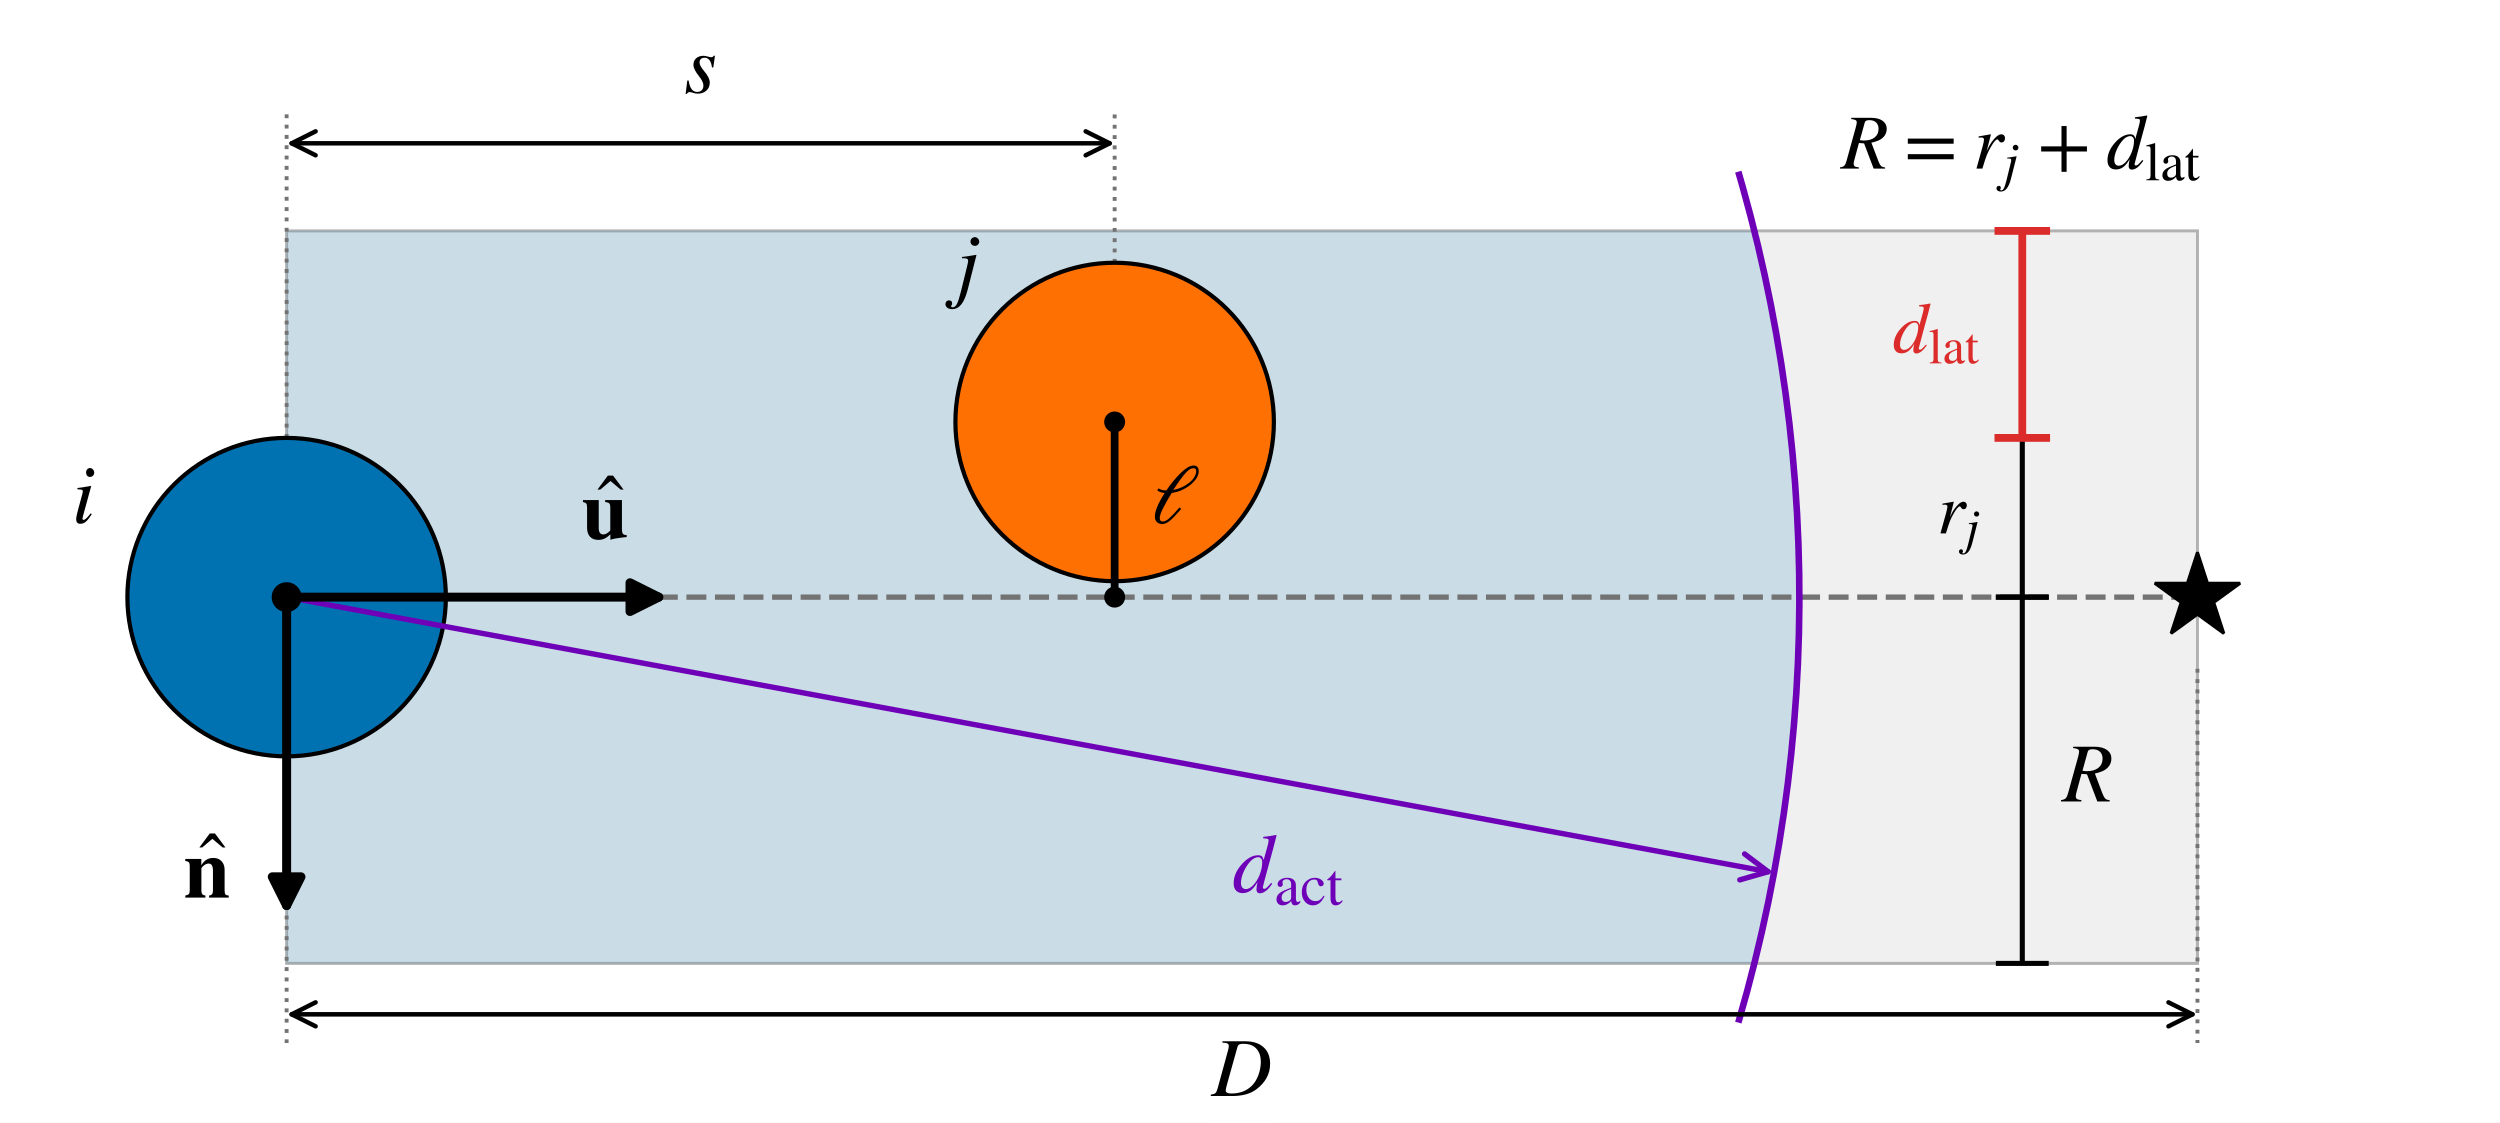
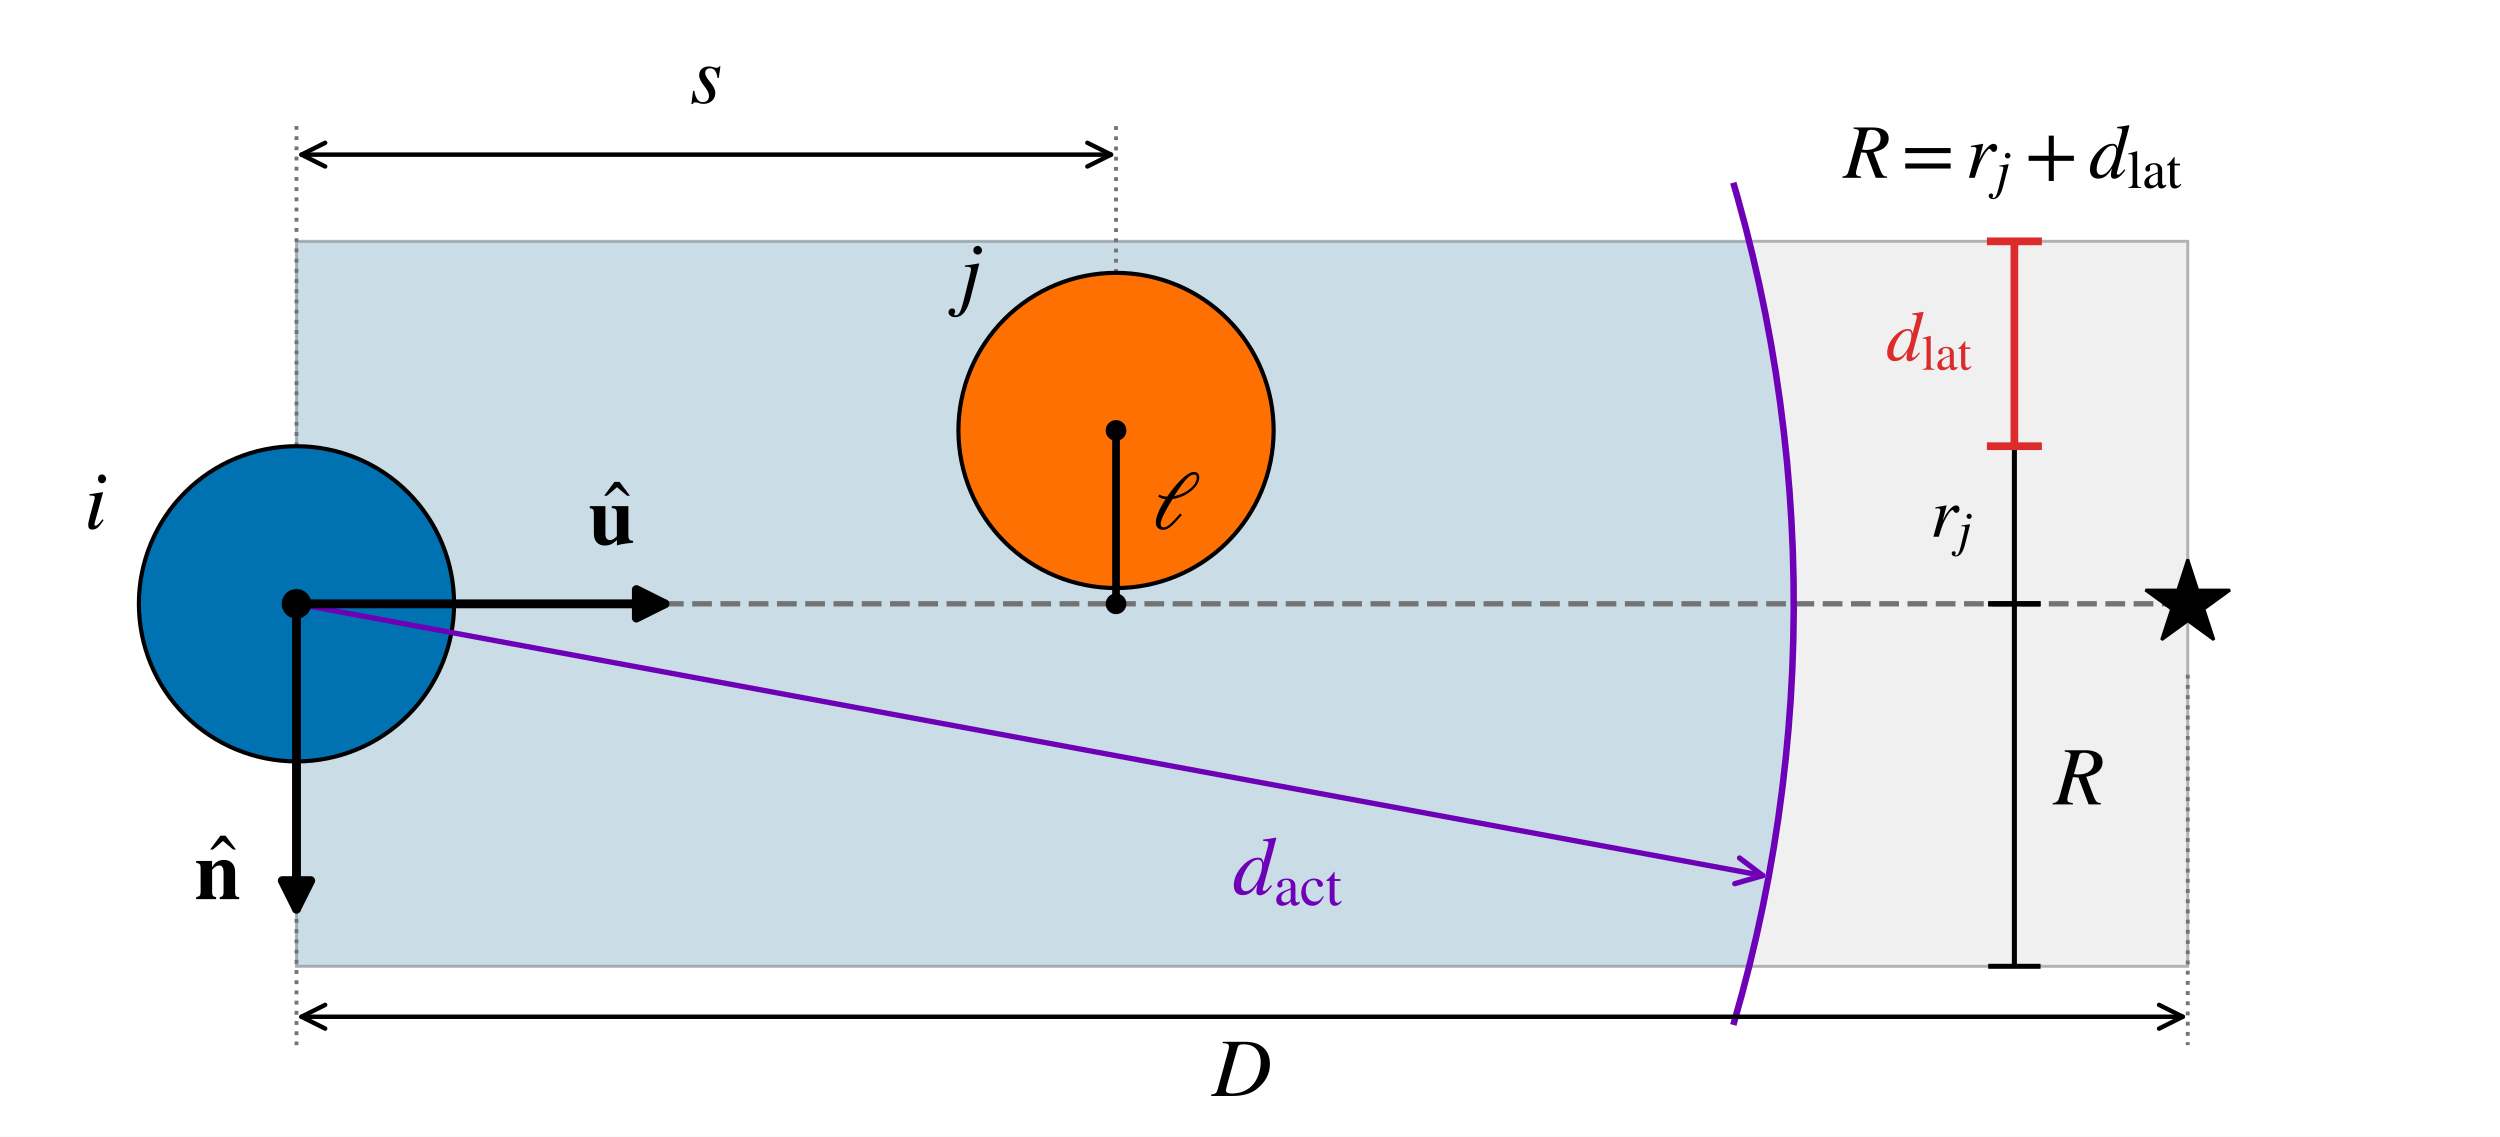
- <svg xmlns="http://www.w3.org/2000/svg" xmlns:xlink="http://www.w3.org/1999/xlink" width="835.2pt" height="375.042pt" viewBox="0 0 835.2 375.042" version="1.1">
+ <svg xmlns="http://www.w3.org/2000/svg" xmlns:xlink="http://www.w3.org/1999/xlink" width="843.84pt" height="383.682pt" viewBox="0 0 843.84 383.682" version="1.1">
  <defs>
    <style type="text/css">*{stroke-linejoin: round; stroke-linecap: butt}</style>
  </defs>
  <g id="figure_1">
    <g id="patch_1">
-       <path d="M 0 375.042  L 835.2 375.042  L 835.2 0  L 0 0  z " style="fill: #ffffff" />
+       <path d="M 0 383.682  L 843.84 383.682  L 843.84 0  L 0 0  z " style="fill: #ffffff" />
    </g>
    <g id="axes_1">
      <g id="patch_2">
-         <path d="M 95.755 321.845  L 734.125 321.845  L 734.125 77.136  L 95.755 77.136  z " clip-path="url(#p4e603bb24e)" style="fill: #f0f0f0; stroke: #b2b2b2; stroke-linejoin: miter" />
+         <path d="M 100.075 326.165  L 738.445 326.165  L 738.445 81.456  L 100.075 81.456  z " clip-path="url(#pe0491e205e)" style="fill: #f0f0f0; stroke: #b2b2b2; stroke-linejoin: miter" />
      </g>
      <g id="patch_3">
-         <path d="M 95.755 321.845  L 734.125 321.845  L 734.125 77.136  L 95.755 77.136  z " clip-path="url(#p68c6dddbe0)" style="fill: #0072b2; opacity: 0.16" />
+         <path d="M 100.075 326.165  L 738.445 326.165  L 738.445 81.456  L 100.075 81.456  z " clip-path="url(#p634b8aebf1)" style="fill: #0072b2; opacity: 0.16" />
      </g>
      <g id="line2d_1">
-         <path d="M 95.755 146.293  L 95.755 37.238  " clip-path="url(#p4e603bb24e)" style="fill: none; stroke-dasharray: 1.3,2.145; stroke-dashoffset: 0; stroke: #737373; stroke-width: 1.3" />
+         <path d="M 100.075 150.613  L 100.075 41.558  " clip-path="url(#pe0491e205e)" style="fill: none; stroke-dasharray: 1.3,2.145; stroke-dashoffset: 0; stroke: #737373; stroke-width: 1.3" />
      </g>
      <g id="line2d_2">
-         <path d="M 372.382 87.776  L 372.382 37.238  " clip-path="url(#p4e603bb24e)" style="fill: none; stroke-dasharray: 1.3,2.145; stroke-dashoffset: 0; stroke: #737373; stroke-width: 1.3" />
+         <path d="M 376.702 92.096  L 376.702 41.558  " clip-path="url(#pe0491e205e)" style="fill: none; stroke-dasharray: 1.3,2.145; stroke-dashoffset: 0; stroke: #737373; stroke-width: 1.3" />
      </g>
      <g id="line2d_3">
-         <path d="M 734.125 223.429  L 734.125 348.443  " clip-path="url(#p4e603bb24e)" style="fill: none; stroke-dasharray: 1.3,2.145; stroke-dashoffset: 0; stroke: #737373; stroke-width: 1.3" />
+         <path d="M 738.445 227.749  L 738.445 352.763  " clip-path="url(#pe0491e205e)" style="fill: none; stroke-dasharray: 1.3,2.145; stroke-dashoffset: 0; stroke: #737373; stroke-width: 1.3" />
      </g>
      <g id="line2d_4">
-         <path d="M 95.755 305.885  L 95.755 348.443  " clip-path="url(#p4e603bb24e)" style="fill: none; stroke-dasharray: 1.3,2.145; stroke-dashoffset: 0; stroke: #737373; stroke-width: 1.3" />
+         <path d="M 100.075 310.205  L 100.075 352.763  " clip-path="url(#pe0491e205e)" style="fill: none; stroke-dasharray: 1.3,2.145; stroke-dashoffset: 0; stroke: #737373; stroke-width: 1.3" />
      </g>
      <g id="line2d_5">
-         <path d="M 95.755 199.49  L 734.125 199.49  " clip-path="url(#p4e603bb24e)" style="fill: none; stroke-dasharray: 6.66,2.88; stroke-dashoffset: 0; stroke: #737373; stroke-width: 1.8" />
+         <path d="M 100.075 203.81  L 738.445 203.81  " clip-path="url(#pe0491e205e)" style="fill: none; stroke-dasharray: 6.66,2.88; stroke-dashoffset: 0; stroke: #737373; stroke-width: 1.8" />
      </g>
      <g id="line2d_6">
-         <path d="M 581.038 340.578  L 583.75 330.891  L 586.269 321.152  L 588.593 311.365  L 590.722 301.534  L 592.655 291.662  L 594.391 281.754  L 595.93 271.813  L 597.27 261.843  L 598.412 251.849  L 599.354 241.834  L 600.097 231.802  L 600.64 221.758  L 600.984 211.704  L 601.127 201.646  L 601.069 191.587  L 600.812 181.531  L 600.354 171.482  L 599.697 161.444  L 598.84 151.422  L 597.784 141.418  L 596.528 131.438  L 595.075 121.484  L 593.423 111.561  L 591.574 101.673  L 589.529 91.824  L 587.289 82.018  L 584.853 72.258  L 582.224 62.548  L 581.038 58.403  L 581.038 58.403  " clip-path="url(#p4e603bb24e)" style="fill: none; stroke: #6e00b7; stroke-width: 2.2; stroke-linecap: square" />
+         <path d="M 585.358 344.898  L 588.07 335.211  L 590.589 325.472  L 592.913 315.685  L 595.042 305.854  L 596.975 295.982  L 598.711 286.074  L 600.25 276.133  L 601.59 266.163  L 602.732 256.169  L 603.674 246.154  L 604.417 236.122  L 604.96 226.078  L 605.304 216.024  L 605.447 205.966  L 605.389 195.907  L 605.132 185.851  L 604.674 175.802  L 604.017 165.764  L 603.16 155.742  L 602.104 145.738  L 600.848 135.758  L 599.395 125.804  L 597.743 115.881  L 595.894 105.993  L 593.849 96.144  L 591.609 86.338  L 589.173 76.578  L 586.544 66.868  L 585.358 62.723  L 585.358 62.723  " clip-path="url(#pe0491e205e)" style="fill: none; stroke: #6e00b7; stroke-width: 2.2; stroke-linecap: square" />
      </g>
      <g id="text_1">
-         <g style="fill: #6e00b7" transform="translate(411.7194 298.2635) scale(0.28 -0.28)">
-           <defs>
-             <path id="STIXGeneral-Italic-47" d="M 3334 4371  L 3373 4333  L 3123 3360  L 2739 1958  Q 2323 429 2323 384  Q 2323 256 2438 256  Q 2522 256 2614 336  Q 2707 416 2963 710  L 3040 646  Q 2547 -83 2099 -83  Q 1978 -83 1907 -6  Q 1837 70 1837 205  Q 1837 397 1920 774  Q 1645 307 1379 118  Q 1114 -70 781 -70  Q 461 -70 278 125  Q 96 320 96 678  Q 96 1440 713 2131  Q 1331 2822 1965 2822  Q 2163 2822 2256 2732  Q 2349 2643 2381 2451  L 2387 2451  L 2675 3494  Q 2765 3808 2765 3949  Q 2765 4051 2694 4076  Q 2624 4102 2355 4115  L 2355 4224  Q 2848 4269 3334 4371  z M 2278 2310  Q 2278 2477 2185 2576  Q 2093 2675 1978 2675  Q 1677 2675 1395 2381  Q 1075 2042 864 1571  Q 653 1101 653 704  Q 653 486 752 361  Q 851 237 1024 237  Q 1312 237 1606 550  Q 1901 864 2089 1350  Q 2278 1837 2278 2310  z " transform="scale(0.015625)" />
-             <path id="STIXGeneral-Regular-44" d="M 2829 422  L 2829 243  Q 2586 -64 2253 -64  Q 1888 -64 1843 403  L 1837 403  Q 1427 -64 909 -64  Q 608 -64 422 112  Q 237 288 237 602  Q 237 1050 685 1350  Q 992 1555 1837 1869  L 1837 2214  Q 1837 2502 1699 2646  Q 1562 2790 1338 2790  Q 1146 2790 1018 2697  Q 890 2605 890 2477  Q 890 2419 909 2348  Q 928 2278 928 2208  Q 928 2112 841 2029  Q 755 1946 634 1946  Q 525 1946 441 2029  Q 358 2112 358 2240  Q 358 2547 685 2752  Q 986 2944 1421 2944  Q 1939 2944 2176 2656  Q 2291 2522 2323 2384  Q 2355 2246 2355 1946  L 2355 723  Q 2355 301 2554 301  Q 2682 301 2829 422  z M 1837 813  L 1837 1715  Q 1248 1510 1018 1293  Q 800 1094 800 800  Q 800 557 921 432  Q 1043 307 1242 307  Q 1453 307 1613 410  Q 1747 506 1792 589  Q 1837 672 1837 813  z " transform="scale(0.015625)" />
-             <path id="STIXGeneral-Regular-46" d="M 2547 998  L 2637 941  Q 2362 403 2112 205  Q 1786 -64 1376 -64  Q 845 -64 502 336  Q 160 736 160 1357  Q 160 2170 698 2618  Q 1094 2944 1562 2944  Q 1965 2944 2256 2749  Q 2547 2554 2547 2285  Q 2547 2176 2457 2096  Q 2368 2016 2246 2016  Q 2022 2016 1939 2310  L 1901 2451  Q 1850 2630 1773 2694  Q 1696 2758 1523 2758  Q 1133 2758 893 2451  Q 653 2144 653 1645  Q 653 1094 928 745  Q 1203 397 1645 397  Q 1920 397 2118 528  Q 2317 659 2547 998  z " transform="scale(0.015625)" />
-             <path id="STIXGeneral-Regular-57" d="M 1702 493  L 1786 422  Q 1478 -64 1011 -64  Q 448 -64 448 749  L 448 2675  L 109 2675  Q 83 2694 83 2720  Q 83 2771 192 2842  Q 435 2982 813 3526  Q 826 3546 874 3606  Q 922 3667 941 3706  Q 986 3706 986 3622  L 986 2880  L 1632 2880  L 1632 2675  L 986 2675  L 986 845  Q 986 538 1062 403  Q 1139 269 1318 269  Q 1510 269 1702 493  z " transform="scale(0.015625)" />
-           </defs>
-           <use xlink:href="#STIXGeneral-Italic-47" transform="translate(0 0.703125)" />
-           <use xlink:href="#STIXGeneral-Regular-44" transform="translate(49.99995 -14.29688) scale(0.7)" />
-           <use xlink:href="#STIXGeneral-Regular-46" transform="translate(81.07993 -14.29688) scale(0.7)" />
-           <use xlink:href="#STIXGeneral-Regular-57" transform="translate(112.1599 -14.29688) scale(0.7)" />
+         <g style="fill: #6e00b7" transform="translate(416.0394 302.0366) scale(0.28 -0.28)">
+           <defs>
+             <path id="STIXGeneral-Italic-64" d="M 3334 4371  L 3373 4333  L 3123 3360  L 2739 1958  Q 2323 429 2323 384  Q 2323 256 2438 256  Q 2522 256 2614 336  Q 2707 416 2963 710  L 3040 646  Q 2547 -83 2099 -83  Q 1978 -83 1907 -6  Q 1837 70 1837 205  Q 1837 397 1920 774  Q 1645 307 1379 118  Q 1114 -70 781 -70  Q 461 -70 278 125  Q 96 320 96 678  Q 96 1440 713 2131  Q 1331 2822 1965 2822  Q 2163 2822 2256 2732  Q 2349 2643 2381 2451  L 2387 2451  L 2675 3494  Q 2765 3808 2765 3949  Q 2765 4051 2694 4076  Q 2624 4102 2355 4115  L 2355 4224  Q 2848 4269 3334 4371  z M 2278 2310  Q 2278 2477 2185 2576  Q 2093 2675 1978 2675  Q 1677 2675 1395 2381  Q 1075 2042 864 1571  Q 653 1101 653 704  Q 653 486 752 361  Q 851 237 1024 237  Q 1312 237 1606 550  Q 1901 864 2089 1350  Q 2278 1837 2278 2310  z " transform="scale(0.015625)" />
+             <path id="STIXGeneral-Regular-61" d="M 2829 422  L 2829 243  Q 2586 -64 2253 -64  Q 1888 -64 1843 403  L 1837 403  Q 1427 -64 909 -64  Q 608 -64 422 112  Q 237 288 237 602  Q 237 1050 685 1350  Q 992 1555 1837 1869  L 1837 2214  Q 1837 2502 1699 2646  Q 1562 2790 1338 2790  Q 1146 2790 1018 2697  Q 890 2605 890 2477  Q 890 2419 909 2348  Q 928 2278 928 2208  Q 928 2112 841 2029  Q 755 1946 634 1946  Q 525 1946 441 2029  Q 358 2112 358 2240  Q 358 2547 685 2752  Q 986 2944 1421 2944  Q 1939 2944 2176 2656  Q 2291 2522 2323 2384  Q 2355 2246 2355 1946  L 2355 723  Q 2355 301 2554 301  Q 2682 301 2829 422  z M 1837 813  L 1837 1715  Q 1248 1510 1018 1293  Q 800 1094 800 800  Q 800 557 921 432  Q 1043 307 1242 307  Q 1453 307 1613 410  Q 1747 506 1792 589  Q 1837 672 1837 813  z " transform="scale(0.015625)" />
+             <path id="STIXGeneral-Regular-63" d="M 2547 998  L 2637 941  Q 2362 403 2112 205  Q 1786 -64 1376 -64  Q 845 -64 502 336  Q 160 736 160 1357  Q 160 2170 698 2618  Q 1094 2944 1562 2944  Q 1965 2944 2256 2749  Q 2547 2554 2547 2285  Q 2547 2176 2457 2096  Q 2368 2016 2246 2016  Q 2022 2016 1939 2310  L 1901 2451  Q 1850 2630 1773 2694  Q 1696 2758 1523 2758  Q 1133 2758 893 2451  Q 653 2144 653 1645  Q 653 1094 928 745  Q 1203 397 1645 397  Q 1920 397 2118 528  Q 2317 659 2547 998  z " transform="scale(0.015625)" />
+             <path id="STIXGeneral-Regular-74" d="M 1702 493  L 1786 422  Q 1478 -64 1011 -64  Q 448 -64 448 749  L 448 2675  L 109 2675  Q 83 2694 83 2720  Q 83 2771 192 2842  Q 435 2982 813 3526  Q 826 3546 874 3606  Q 922 3667 941 3706  Q 986 3706 986 3622  L 986 2880  L 1632 2880  L 1632 2675  L 986 2675  L 986 845  Q 986 538 1062 403  Q 1139 269 1318 269  Q 1510 269 1702 493  z " transform="scale(0.015625)" />
+           </defs>
+           <use xlink:href="#STIXGeneral-Italic-64" transform="translate(0 0.703125)" />
+           <use xlink:href="#STIXGeneral-Regular-61" transform="translate(49.99999 -12.525) scale(0.7)" />
+           <use xlink:href="#STIXGeneral-Regular-63" transform="translate(81.07998 -12.525) scale(0.7)" />
+           <use xlink:href="#STIXGeneral-Regular-74" transform="translate(112.16 -12.525) scale(0.7)" />
        </g>
      </g>
      <g id="text_2">
-         <g transform="translate(24.07847 174.8454) scale(0.28 -0.28)">
-           <defs>
-             <path id="STIXGeneral-Italic-4c" d="M 1690 3834  Q 1690 3699 1597 3603  Q 1504 3507 1376 3507  Q 1235 3507 1152 3600  Q 1069 3693 1069 3846  Q 1069 3994 1155 4090  Q 1242 4186 1370 4186  Q 1498 4186 1594 4080  Q 1690 3974 1690 3834  z M 1421 730  L 1504 659  Q 1235 243 1049 86  Q 864 -70 627 -70  Q 314 -70 314 282  Q 314 467 454 992  L 762 2125  Q 819 2330 819 2406  Q 819 2502 745 2528  Q 672 2554 410 2560  L 410 2662  Q 704 2688 1434 2822  L 1459 2803  L 858 608  Q 794 390 794 326  Q 794 230 883 230  Q 1043 230 1421 730  z " transform="scale(0.015625)" />
-           </defs>
-           <use xlink:href="#STIXGeneral-Italic-4c" transform="translate(0 0.59375)" />
+         <g transform="translate(28.39847 178.6185) scale(0.28 -0.28)">
+           <defs>
+             <path id="STIXGeneral-Italic-69" d="M 1690 3834  Q 1690 3699 1597 3603  Q 1504 3507 1376 3507  Q 1235 3507 1152 3600  Q 1069 3693 1069 3846  Q 1069 3994 1155 4090  Q 1242 4186 1370 4186  Q 1498 4186 1594 4080  Q 1690 3974 1690 3834  z M 1421 730  L 1504 659  Q 1235 243 1049 86  Q 864 -70 627 -70  Q 314 -70 314 282  Q 314 467 454 992  L 762 2125  Q 819 2330 819 2406  Q 819 2502 745 2528  Q 672 2554 410 2560  L 410 2662  Q 704 2688 1434 2822  L 1459 2803  L 858 608  Q 794 390 794 326  Q 794 230 883 230  Q 1043 230 1421 730  z " transform="scale(0.015625)" />
+           </defs>
+           <use xlink:href="#STIXGeneral-Italic-69" transform="translate(0 0.59375)" />
        </g>
      </g>
      <g id="text_3">
-         <g transform="translate(319.3243 97.70911) scale(0.28 -0.28)">
-           <defs>
-             <path id="STIXGeneral-Italic-4d" d="M 1786 3827  Q 1786 3699 1690 3603  Q 1594 3507 1466 3507  Q 1318 3507 1219 3600  Q 1120 3693 1120 3840  Q 1120 3981 1222 4077  Q 1325 4173 1459 4173  Q 1587 4173 1686 4067  Q 1786 3962 1786 3827  z M 1574 2803  L 909 179  Q 710 -595 419 -960  Q 128 -1325 -288 -1325  Q -512 -1325 -653 -1216  Q -794 -1107 -794 -934  Q -794 -819 -717 -736  Q -640 -653 -531 -653  Q -282 -653 -282 -890  Q -282 -966 -320 -1014  Q -358 -1062 -358 -1107  Q -358 -1184 -243 -1184  Q -51 -1184 80 -934  Q 211 -685 378 -19  L 838 1850  Q 941 2266 941 2362  Q 941 2470 873 2515  Q 806 2560 634 2560  L 467 2560  L 467 2662  Q 755 2682 1549 2822  L 1574 2803  z " transform="scale(0.015625)" />
-           </defs>
-           <use xlink:href="#STIXGeneral-Italic-4d" transform="translate(0 0.796875)" />
+         <g transform="translate(323.6443 101.4822) scale(0.28 -0.28)">
+           <defs>
+             <path id="STIXGeneral-Italic-6a" d="M 1786 3827  Q 1786 3699 1690 3603  Q 1594 3507 1466 3507  Q 1318 3507 1219 3600  Q 1120 3693 1120 3840  Q 1120 3981 1222 4077  Q 1325 4173 1459 4173  Q 1587 4173 1686 4067  Q 1786 3962 1786 3827  z M 1574 2803  L 909 179  Q 710 -595 419 -960  Q 128 -1325 -288 -1325  Q -512 -1325 -653 -1216  Q -794 -1107 -794 -934  Q -794 -819 -717 -736  Q -640 -653 -531 -653  Q -282 -653 -282 -890  Q -282 -966 -320 -1014  Q -358 -1062 -358 -1107  Q -358 -1184 -243 -1184  Q -51 -1184 80 -934  Q 211 -685 378 -19  L 838 1850  Q 941 2266 941 2362  Q 941 2470 873 2515  Q 806 2560 634 2560  L 467 2560  L 467 2662  Q 755 2682 1549 2822  L 1574 2803  z " transform="scale(0.015625)" />
+           </defs>
+           <use xlink:href="#STIXGeneral-Italic-6a" transform="translate(0 0.796875)" />
        </g>
      </g>
      <g id="text_4">
-         <g transform="translate(194.3103 180.1684) scale(0.28 -0.28)">
-           <defs>
-             <path id="STIXGeneral-Regular-200" d="M -480 3245  L -698 3245  L -1478 3904  L -2253 3245  L -2470 3245  L -1677 4314  L -1280 4314  L -480 3245  z " transform="scale(0.015625)" />
-             <path id="STIXGeneral-Bold-58" d="M 3443 128  L 3040 83  Q 2509 26 2195 -83  L 2195 333  Q 1946 96 1738 3  Q 1530 -90 1267 -90  Q 864 -90 640 153  Q 416 397 416 838  L 416 2381  Q 416 2605 358 2681  Q 301 2758 102 2797  L 102 2950  L 1306 2950  L 1306 813  Q 1306 326 1664 326  Q 1914 326 2189 627  L 2189 2394  Q 2189 2611 2112 2694  Q 2035 2778 1798 2797  L 1798 2950  L 3078 2950  L 3078 672  Q 3078 461 3155 371  Q 3232 282 3443 275  L 3443 128  z " transform="scale(0.015625)" />
-           </defs>
-           <use xlink:href="#STIXGeneral-Regular-200" transform="translate(57.49374 8.59375)" />
-           <use xlink:href="#STIXGeneral-Bold-58" transform="translate(0 0.703125)" />
+         <g transform="translate(198.6303 183.9383) scale(0.28 -0.28)">
+           <defs>
+             <path id="STIXGeneral-Regular-302" d="M -480 3245  L -698 3245  L -1478 3904  L -2253 3245  L -2470 3245  L -1677 4314  L -1280 4314  L -480 3245  z " transform="scale(0.015625)" />
+             <path id="STIXGeneral-Bold-75" d="M 3443 128  L 3040 83  Q 2509 26 2195 -83  L 2195 333  Q 1946 96 1738 3  Q 1530 -90 1267 -90  Q 864 -90 640 153  Q 416 397 416 838  L 416 2381  Q 416 2605 358 2681  Q 301 2758 102 2797  L 102 2950  L 1306 2950  L 1306 813  Q 1306 326 1664 326  Q 1914 326 2189 627  L 2189 2394  Q 2189 2611 2112 2694  Q 2035 2778 1798 2797  L 1798 2950  L 3078 2950  L 3078 672  Q 3078 461 3155 371  Q 3232 282 3443 275  L 3443 128  z " transform="scale(0.015625)" />
+           </defs>
+           <use xlink:href="#STIXGeneral-Regular-302" transform="translate(57.49375 8.59375)" />
+           <use xlink:href="#STIXGeneral-Bold-75" transform="translate(0 0.703125)" />
        </g>
      </g>
      <g id="text_5">
-         <g transform="translate(61.31669 300.0027) scale(0.28 -0.28)">
-           <defs>
-             <path id="STIXGeneral-Bold-51" d="M 3450 0  L 1952 0  L 1952 154  Q 2112 173 2179 259  Q 2246 346 2246 538  L 2246 2054  Q 2246 2598 1920 2598  Q 1690 2598 1472 2381  Q 1363 2272 1363 2227  L 1363 538  Q 1363 352 1430 265  Q 1498 179 1670 154  L 1670 0  L 134 0  L 134 154  Q 346 198 410 275  Q 474 352 474 557  L 474 2406  Q 474 2611 410 2688  Q 346 2765 134 2797  L 134 2950  L 1357 2950  L 1357 2470  L 1363 2470  Q 1677 3027 2272 3027  Q 2669 3027 2902 2780  Q 3136 2534 3136 2118  L 3136 538  Q 3136 320 3200 243  Q 3264 166 3450 154  L 3450 0  z " transform="scale(0.015625)" />
-           </defs>
-           <use xlink:href="#STIXGeneral-Regular-200" transform="translate(57.49374 9.59375)" />
-           <use xlink:href="#STIXGeneral-Bold-51" transform="translate(0 0.5)" />
+         <g transform="translate(65.63669 303.6325) scale(0.28 -0.28)">
+           <defs>
+             <path id="STIXGeneral-Bold-6e" d="M 3450 0  L 1952 0  L 1952 154  Q 2112 173 2179 259  Q 2246 346 2246 538  L 2246 2054  Q 2246 2598 1920 2598  Q 1690 2598 1472 2381  Q 1363 2272 1363 2227  L 1363 538  Q 1363 352 1430 265  Q 1498 179 1670 154  L 1670 0  L 134 0  L 134 154  Q 346 198 410 275  Q 474 352 474 557  L 474 2406  Q 474 2611 410 2688  Q 346 2765 134 2797  L 134 2950  L 1357 2950  L 1357 2470  L 1363 2470  Q 1677 3027 2272 3027  Q 2669 3027 2902 2780  Q 3136 2534 3136 2118  L 3136 538  Q 3136 320 3200 243  Q 3264 166 3450 154  L 3450 0  z " transform="scale(0.015625)" />
+           </defs>
+           <use xlink:href="#STIXGeneral-Regular-302" transform="translate(57.49375 9.59375)" />
+           <use xlink:href="#STIXGeneral-Bold-6e" transform="translate(0 0.5)" />
        </g>
      </g>
      <g id="text_6">
-         <g transform="translate(228.6088 31.21229) scale(0.28 -0.28)">
-           <defs>
-             <path id="STIXGeneral-Italic-56" d="M 2342 2829  L 2214 1933  L 2112 1933  Q 2022 2675 1542 2675  Q 1370 2675 1267 2579  Q 1165 2483 1165 2310  Q 1165 2067 1510 1658  Q 1946 1152 1946 787  Q 1946 397 1686 163  Q 1427 -70 1024 -70  Q 838 -70 672 -6  Q 538 51 390 51  Q 262 51 205 -83  L 102 -83  L 230 934  L 333 934  Q 461 64 973 64  Q 1203 64 1331 192  Q 1459 320 1459 557  Q 1459 845 1101 1293  Q 698 1798 698 2131  Q 698 2451 909 2636  Q 1120 2822 1472 2822  Q 1600 2822 1830 2758  Q 1971 2714 2061 2714  Q 2189 2714 2253 2829  L 2342 2829  z " transform="scale(0.015625)" />
-           </defs>
-           <use xlink:href="#STIXGeneral-Italic-56" transform="translate(0 0.796875)" />
+         <g transform="translate(232.9288 34.98542) scale(0.28 -0.28)">
+           <defs>
+             <path id="STIXGeneral-Italic-73" d="M 2342 2829  L 2214 1933  L 2112 1933  Q 2022 2675 1542 2675  Q 1370 2675 1267 2579  Q 1165 2483 1165 2310  Q 1165 2067 1510 1658  Q 1946 1152 1946 787  Q 1946 397 1686 163  Q 1427 -70 1024 -70  Q 838 -70 672 -6  Q 538 51 390 51  Q 262 51 205 -83  L 102 -83  L 230 934  L 333 934  Q 461 64 973 64  Q 1203 64 1331 192  Q 1459 320 1459 557  Q 1459 845 1101 1293  Q 698 1798 698 2131  Q 698 2451 909 2636  Q 1120 2822 1472 2822  Q 1600 2822 1830 2758  Q 1971 2714 2061 2714  Q 2189 2714 2253 2829  L 2342 2829  z " transform="scale(0.015625)" />
+           </defs>
+           <use xlink:href="#STIXGeneral-Italic-73" transform="translate(0 0.796875)" />
        </g>
      </g>
      <g id="text_7">
-         <g transform="translate(647.1883 178.4089) scale(0.24 -0.24)">
-           <defs>
-             <path id="STIXGeneral-Italic-55" d="M 1126 1427  L 1229 1651  Q 1446 2131 1830 2534  Q 2106 2822 2336 2822  Q 2470 2822 2553 2732  Q 2637 2643 2637 2496  Q 2637 2349 2557 2249  Q 2477 2150 2336 2150  Q 2214 2150 2112 2317  Q 2061 2406 2010 2406  Q 1837 2406 1485 1805  Q 1267 1434 1136 1104  Q 1005 774 774 0  L 288 0  L 806 1869  Q 909 2246 909 2394  Q 909 2560 666 2560  Q 614 2560 467 2541  L 467 2650  L 1459 2822  L 1478 2810  L 1126 1427  z " transform="scale(0.015625)" />
-           </defs>
-           <use xlink:href="#STIXGeneral-Italic-55" transform="translate(0 0.90625)" />
-           <use xlink:href="#STIXGeneral-Italic-4d" transform="translate(38.89996 -14.09375) scale(0.7)" />
+         <g transform="translate(651.5083 181.3911) scale(0.24 -0.24)">
+           <defs>
+             <path id="STIXGeneral-Italic-72" d="M 1126 1427  L 1229 1651  Q 1446 2131 1830 2534  Q 2106 2822 2336 2822  Q 2470 2822 2553 2732  Q 2637 2643 2637 2496  Q 2637 2349 2557 2249  Q 2477 2150 2336 2150  Q 2214 2150 2112 2317  Q 2061 2406 2010 2406  Q 1837 2406 1485 1805  Q 1267 1434 1136 1104  Q 1005 774 774 0  L 288 0  L 806 1869  Q 909 2246 909 2394  Q 909 2560 666 2560  Q 614 2560 467 2541  L 467 2650  L 1459 2822  L 1478 2810  L 1126 1427  z " transform="scale(0.015625)" />
+           </defs>
+           <use xlink:href="#STIXGeneral-Italic-72" transform="translate(0 0.90625)" />
+           <use xlink:href="#STIXGeneral-Italic-6a" transform="translate(38.89999 -12.32188) scale(0.7)" />
        </g>
      </g>
      <g id="text_8">
-         <g style="fill: #db2b2b" transform="translate(632.3083 117.949) scale(0.24 -0.24)">
-           <defs>
-             <path id="STIXGeneral-Regular-4f" d="M 1645 0  L 134 0  L 134 96  Q 435 122 531 221  Q 627 320 627 589  L 627 3590  Q 627 3821 569 3910  Q 512 4000 358 4000  Q 224 4000 122 3987  L 122 4090  Q 730 4237 1133 4371  L 1165 4346  L 1165 557  Q 1165 288 1254 201  Q 1344 115 1645 96  L 1645 0  z " transform="scale(0.015625)" />
-           </defs>
-           <use xlink:href="#STIXGeneral-Italic-47" transform="translate(0 0.703125)" />
-           <use xlink:href="#STIXGeneral-Regular-4f" transform="translate(49.99995 -14.29688) scale(0.7)" />
-           <use xlink:href="#STIXGeneral-Regular-44" transform="translate(69.45994 -14.29688) scale(0.7)" />
-           <use xlink:href="#STIXGeneral-Regular-57" transform="translate(100.5399 -14.29688) scale(0.7)" />
+         <g style="fill: #db2b2b" transform="translate(636.6283 121.8003) scale(0.24 -0.24)">
+           <defs>
+             <path id="STIXGeneral-Regular-6c" d="M 1645 0  L 134 0  L 134 96  Q 435 122 531 221  Q 627 320 627 589  L 627 3590  Q 627 3821 569 3910  Q 512 4000 358 4000  Q 224 4000 122 3987  L 122 4090  Q 730 4237 1133 4371  L 1165 4346  L 1165 557  Q 1165 288 1254 201  Q 1344 115 1645 96  L 1645 0  z " transform="scale(0.015625)" />
+           </defs>
+           <use xlink:href="#STIXGeneral-Italic-64" transform="translate(0 0.703125)" />
+           <use xlink:href="#STIXGeneral-Regular-6c" transform="translate(49.99999 -12.525) scale(0.7)" />
+           <use xlink:href="#STIXGeneral-Regular-61" transform="translate(69.45998 -12.525) scale(0.7)" />
+           <use xlink:href="#STIXGeneral-Regular-74" transform="translate(100.54 -12.525) scale(0.7)" />
        </g>
      </g>
      <g id="text_9">
-         <g transform="translate(615.0276 56.51453) scale(0.26 -0.26)">
-           <defs>
-             <path id="STIXGeneral-Italic-35" d="M 845 4179  L 2458 4179  Q 3078 4179 3420 3936  Q 3763 3693 3763 3277  Q 3763 2778 3341 2458  Q 3091 2266 2502 2131  L 3072 627  Q 3181 333 3299 217  Q 3418 102 3629 102  L 3629 0  L 2688 0  L 1901 2074  L 1478 2106  L 1126 806  Q 1043 512 1043 403  Q 1043 256 1126 192  Q 1210 128 1472 102  L 1472 0  L -83 0  L -83 102  Q 173 134 278 243  Q 384 352 461 646  L 1222 3405  Q 1299 3699 1299 3808  Q 1299 3923 1210 3987  Q 1133 4038 845 4077  L 845 4179  z M 1958 3795  L 1555 2342  Q 1754 2310 1882 2310  Q 2451 2310 2771 2566  Q 3091 2822 3091 3270  Q 3091 3603 2892 3795  Q 2694 3987 2323 3987  Q 2010 3987 1958 3795  z " transform="scale(0.015625)" />
-             <path id="STIXGeneral-Regular-20" d="M 4077 2048  L 307 2048  L 307 2470  L 4077 2470  L 4077 2048  z M 4077 768  L 307 768  L 307 1190  L 4077 1190  L 4077 768  z " transform="scale(0.015625)" />
-             <path id="STIXGeneral-Regular-e" d="M 4070 1408  L 2400 1408  L 2400 -262  L 1978 -262  L 1978 1408  L 307 1408  L 307 1830  L 1978 1830  L 1978 3501  L 2400 3501  L 2400 1830  L 4070 1830  L 4070 1408  z " transform="scale(0.015625)" />
-           </defs>
-           <use xlink:href="#STIXGeneral-Italic-35" transform="translate(0 0.703125)" />
-           <use xlink:href="#STIXGeneral-Regular-20" transform="translate(81.09995 0.703125)" />
-           <use xlink:href="#STIXGeneral-Italic-55" transform="translate(169.5999 0.703125)" />
-           <use xlink:href="#STIXGeneral-Italic-4d" transform="translate(208.4998 -14.29688) scale(0.7)" />
-           <use xlink:href="#STIXGeneral-Regular-e" transform="translate(252.4598 0.703125)" />
-           <use xlink:href="#STIXGeneral-Italic-47" transform="translate(340.9598 0.703125)" />
-           <use xlink:href="#STIXGeneral-Regular-4f" transform="translate(390.9597 -14.29688) scale(0.7)" />
-           <use xlink:href="#STIXGeneral-Regular-44" transform="translate(410.4197 -14.29688) scale(0.7)" />
-           <use xlink:href="#STIXGeneral-Regular-57" transform="translate(441.4997 -14.29688) scale(0.7)" />
+         <g transform="translate(622.2076 60.18758) scale(0.26 -0.26)">
+           <defs>
+             <path id="STIXGeneral-Italic-52" d="M 845 4179  L 2458 4179  Q 3078 4179 3420 3936  Q 3763 3693 3763 3277  Q 3763 2778 3341 2458  Q 3091 2266 2502 2131  L 3072 627  Q 3181 333 3299 217  Q 3418 102 3629 102  L 3629 0  L 2688 0  L 1901 2074  L 1478 2106  L 1126 806  Q 1043 512 1043 403  Q 1043 256 1126 192  Q 1210 128 1472 102  L 1472 0  L -83 0  L -83 102  Q 173 134 278 243  Q 384 352 461 646  L 1222 3405  Q 1299 3699 1299 3808  Q 1299 3923 1210 3987  Q 1133 4038 845 4077  L 845 4179  z M 1958 3795  L 1555 2342  Q 1754 2310 1882 2310  Q 2451 2310 2771 2566  Q 3091 2822 3091 3270  Q 3091 3603 2892 3795  Q 2694 3987 2323 3987  Q 2010 3987 1958 3795  z " transform="scale(0.015625)" />
+             <path id="STIXGeneral-Regular-3d" d="M 4077 2048  L 307 2048  L 307 2470  L 4077 2470  L 4077 2048  z M 4077 768  L 307 768  L 307 1190  L 4077 1190  L 4077 768  z " transform="scale(0.015625)" />
+             <path id="STIXGeneral-Regular-2b" d="M 4070 1408  L 2400 1408  L 2400 -262  L 1978 -262  L 1978 1408  L 307 1408  L 307 1830  L 1978 1830  L 1978 3501  L 2400 3501  L 2400 1830  L 4070 1830  L 4070 1408  z " transform="scale(0.015625)" />
+           </defs>
+           <use xlink:href="#STIXGeneral-Italic-52" transform="translate(0 0.703125)" />
+           <use xlink:href="#STIXGeneral-Regular-3d" transform="translate(75.53999 0.703125)" />
+           <use xlink:href="#STIXGeneral-Italic-72" transform="translate(158.48 0.703125)" />
+           <use xlink:href="#STIXGeneral-Italic-6a" transform="translate(197.38 -12.525) scale(0.7)" />
+           <use xlink:href="#STIXGeneral-Regular-2b" transform="translate(235.6893 0.703125)" />
+           <use xlink:href="#STIXGeneral-Italic-64" transform="translate(318.6293 0.703125)" />
+           <use xlink:href="#STIXGeneral-Regular-6c" transform="translate(368.6293 -12.525) scale(0.7)" />
+           <use xlink:href="#STIXGeneral-Regular-61" transform="translate(388.0893 -12.525) scale(0.7)" />
+           <use xlink:href="#STIXGeneral-Regular-74" transform="translate(419.1693 -12.525) scale(0.7)" />
        </g>
      </g>
      <g id="text_10">
-         <g transform="translate(688.907 267.941) scale(0.28 -0.28)">
-           <use xlink:href="#STIXGeneral-Italic-35" transform="translate(0 0.703125)" />
+         <g transform="translate(693.227 271.7141) scale(0.28 -0.28)">
+           <use xlink:href="#STIXGeneral-Italic-52" transform="translate(0 0.703125)" />
        </g>
      </g>
      <g id="text_11">
        <g id="patch_4">
-           <path d="M 402.76 375.043  L 427.12 375.043  L 427.12 343.123  L 402.76 343.123  z " style="fill: #ffffff" />
-         </g>
-         <g transform="translate(404.7201 366.3562) scale(0.28 -0.28)">
-           <defs>
-             <path id="STIXGeneral-Italic-27" d="M 838 4179  L 2611 4179  Q 3469 4179 3974 3731  Q 4480 3283 4480 2458  Q 4480 1325 3456 531  Q 2778 0 1594 0  L -51 0  L -51 102  Q 224 154 310 230  Q 397 307 474 589  L 1254 3437  Q 1325 3686 1325 3814  Q 1325 3949 1222 4009  Q 1120 4070 838 4077  L 838 4179  z M 1984 3738  L 1229 1037  Q 1088 525 1088 429  Q 1088 192 1523 192  Q 2470 192 3066 768  Q 3398 1088 3584 1597  Q 3770 2106 3770 2611  Q 3770 3386 3270 3763  Q 2970 3987 2432 3987  Q 2227 3987 2128 3939  Q 2029 3891 1984 3738  z " transform="scale(0.015625)" />
-           </defs>
-           <use xlink:href="#STIXGeneral-Italic-27" transform="translate(0 0.703125)" />
+           <path d="M 407.08 378.079  L 431.44 378.079  L 431.44 348.727  L 407.08 348.727  z " style="fill: #ffffff" />
+         </g>
+         <g transform="translate(409.0401 370.1294) scale(0.28 -0.28)">
+           <defs>
+             <path id="STIXGeneral-Italic-44" d="M 838 4179  L 2611 4179  Q 3469 4179 3974 3731  Q 4480 3283 4480 2458  Q 4480 1325 3456 531  Q 2778 0 1594 0  L -51 0  L -51 102  Q 224 154 310 230  Q 397 307 474 589  L 1254 3437  Q 1325 3686 1325 3814  Q 1325 3949 1222 4009  Q 1120 4070 838 4077  L 838 4179  z M 1984 3738  L 1229 1037  Q 1088 525 1088 429  Q 1088 192 1523 192  Q 2470 192 3066 768  Q 3398 1088 3584 1597  Q 3770 2106 3770 2611  Q 3770 3386 3270 3763  Q 2970 3987 2432 3987  Q 2227 3987 2128 3939  Q 2029 3891 1984 3738  z " transform="scale(0.015625)" />
+           </defs>
+           <use xlink:href="#STIXGeneral-Italic-44" transform="translate(0 0.703125)" />
        </g>
      </g>
      <g id="patch_5">
-         <path d="M 95.755 252.688  C 109.864 252.688 123.396 247.083 133.372 237.107  C 143.348 227.131 148.953 213.599 148.953 199.49  C 148.953 185.382 143.348 171.85 133.372 161.874  C 123.396 151.898 109.864 146.293 95.755 146.293  C 81.647 146.293 68.115 151.898 58.139 161.874  C 48.163 171.85 42.558 185.382 42.558 199.49  C 42.558 213.599 48.163 227.131 58.139 237.107  C 68.115 247.083 81.647 252.688 95.755 252.688  z " clip-path="url(#p4e603bb24e)" style="fill: #0072b2; stroke: #000000; stroke-width: 1.4; stroke-linejoin: miter" />
+         <path d="M 100.075 257.008  C 114.184 257.008 127.716 251.403 137.692 241.427  C 147.668 231.451 153.273 217.919 153.273 203.81  C 153.273 189.702 147.668 176.17 137.692 166.194  C 127.716 156.218 114.184 150.613 100.075 150.613  C 85.967 150.613 72.435 156.218 62.459 166.194  C 52.483 176.17 46.878 189.702 46.878 203.81  C 46.878 217.919 52.483 231.451 62.459 241.427  C 72.435 251.403 85.967 257.008 100.075 257.008  z " clip-path="url(#pe0491e205e)" style="fill: #0072b2; stroke: #000000; stroke-width: 1.4; stroke-linejoin: miter" />
      </g>
      <g id="patch_6">
-         <path d="M 372.382 194.171  C 386.49 194.171 400.022 188.565 409.998 178.59  C 419.974 168.614 425.58 155.081 425.58 140.973  C 425.58 126.865 419.974 113.333 409.998 103.357  C 400.022 93.381 386.49 87.776 372.382 87.776  C 358.274 87.776 344.742 93.381 334.766 103.357  C 324.79 113.333 319.185 126.865 319.185 140.973  C 319.185 155.081 324.79 168.614 334.766 178.59  C 344.742 188.565 358.274 194.171 372.382 194.171  z " clip-path="url(#p4e603bb24e)" style="fill: #ff7003; stroke: #000000; stroke-width: 1.4; stroke-linejoin: miter" />
+         <path d="M 376.702 198.491  C 390.81 198.491 404.342 192.885 414.318 182.91  C 424.294 172.934 429.9 159.401 429.9 145.293  C 429.9 131.185 424.294 117.653 414.318 107.677  C 404.342 97.701 390.81 92.096 376.702 92.096  C 362.594 92.096 349.062 97.701 339.086 107.677  C 329.11 117.653 323.505 131.185 323.505 145.293  C 323.505 159.401 329.11 172.934 339.086 182.91  C 349.062 192.885 362.594 198.491 376.702 198.491  z " clip-path="url(#pe0491e205e)" style="fill: #ff7003; stroke: #000000; stroke-width: 1.4; stroke-linejoin: miter" />
      </g>
      <g id="line2d_7">
-         <path d="M 734.125 199.49  " style="fill: none; stroke: #000000; stroke-width: 1.8; stroke-linecap: square" />
+         <path d="M 738.445 203.81  " style="fill: none; stroke: #000000; stroke-width: 1.8; stroke-linecap: square" />
        <defs>
-           <path id="m7be85751f6" d="M 0 -15  L -3.368 -4.635  L -14.266 -4.635  L -5.449 1.771  L -8.817 12.135  L -0 5.729  L 8.817 12.135  L 5.449 1.771  L 14.266 -4.635  L 3.368 -4.635  z " style="stroke: #000000; stroke-linejoin: bevel" />
+           <path id="m6905329db4" d="M 0 -15  L -3.368 -4.635  L -14.266 -4.635  L -5.449 1.771  L -8.817 12.135  L -0 5.729  L 8.817 12.135  L 5.449 1.771  L 14.266 -4.635  L 3.368 -4.635  z " style="stroke: #000000; stroke-linejoin: bevel" />
        </defs>
        <g>
-           <use xlink:href="#m7be85751f6" x="734.125" y="199.49" style="stroke: #000000; stroke-linejoin: bevel" />
+           <use xlink:href="#m6905329db4" x="738.445" y="203.81" style="stroke: #000000; stroke-linejoin: bevel" />
        </g>
      </g>
      <g id="patch_7">
-         <path d="M 95.755 199.49  Q 344.212 245.539 590.69 291.221  " style="fill: none; stroke: #6e00b7; stroke-width: 1.8; stroke-linecap: round" />
-         <path d="M 582.839 285.291  L 590.69 291.221  L 581.235 293.944  " style="fill: none; stroke: #6e00b7; stroke-width: 1.8; stroke-linecap: round" />
+         <path d="M 100.075 203.81  Q 348.532 249.859 595.01 295.541  " style="fill: none; stroke: #6e00b7; stroke-width: 1.8; stroke-linecap: round" />
+         <path d="M 587.159 289.611  L 595.01 295.541  L 585.555 298.264  " style="fill: none; stroke: #6e00b7; stroke-width: 1.8; stroke-linecap: round" />
      </g>
      <g id="line2d_8">
-         <path d="M 372.382 199.49  L 372.382 140.973  " clip-path="url(#p4e603bb24e)" style="fill: none; stroke: #000000; stroke-width: 2.6; stroke-linecap: square" />
+         <path d="M 376.702 203.81  L 376.702 145.293  " clip-path="url(#pe0491e205e)" style="fill: none; stroke: #000000; stroke-width: 2.6; stroke-linecap: square" />
      </g>
      <g id="line2d_9">
-         <path d="M 675.608 199.49  L 675.608 146.293  " clip-path="url(#p4e603bb24e)" style="fill: none; stroke: #000000; stroke-width: 1.7" />
+         <path d="M 679.928 203.81  L 679.928 150.613  " clip-path="url(#pe0491e205e)" style="fill: none; stroke: #000000; stroke-width: 1.7" />
      </g>
      <g id="line2d_10">
-         <path d="M 683.587 199.49  L 667.628 199.49  " clip-path="url(#p4e603bb24e)" style="fill: none; stroke: #000000; stroke-width: 1.7; stroke-linecap: square" />
+         <path d="M 687.907 203.81  L 671.948 203.81  " clip-path="url(#pe0491e205e)" style="fill: none; stroke: #000000; stroke-width: 1.7; stroke-linecap: square" />
      </g>
      <g id="line2d_11">
-         <path d="M 683.587 146.293  L 667.628 146.293  " clip-path="url(#p4e603bb24e)" style="fill: none; stroke: #000000; stroke-width: 1.7; stroke-linecap: square" />
+         <path d="M 687.907 150.613  L 671.948 150.613  " clip-path="url(#pe0491e205e)" style="fill: none; stroke: #000000; stroke-width: 1.7; stroke-linecap: square" />
      </g>
      <g id="line2d_12">
-         <path d="M 675.608 146.293  L 675.608 77.136  " clip-path="url(#p4e603bb24e)" style="fill: none; stroke: #db2b2b; stroke-width: 2.6" />
+         <path d="M 679.928 150.613  L 679.928 81.456  " clip-path="url(#pe0491e205e)" style="fill: none; stroke: #db2b2b; stroke-width: 2.6" />
      </g>
      <g id="line2d_13">
-         <path d="M 683.587 146.293  L 667.628 146.293  " clip-path="url(#p4e603bb24e)" style="fill: none; stroke: #db2b2b; stroke-width: 2.6; stroke-linecap: square" />
+         <path d="M 687.907 150.613  L 671.948 150.613  " clip-path="url(#pe0491e205e)" style="fill: none; stroke: #db2b2b; stroke-width: 2.6; stroke-linecap: square" />
      </g>
      <g id="line2d_14">
-         <path d="M 683.587 77.136  L 667.628 77.136  " clip-path="url(#p4e603bb24e)" style="fill: none; stroke: #db2b2b; stroke-width: 2.6; stroke-linecap: square" />
+         <path d="M 687.907 81.456  L 671.948 81.456  " clip-path="url(#pe0491e205e)" style="fill: none; stroke: #db2b2b; stroke-width: 2.6; stroke-linecap: square" />
      </g>
      <g id="line2d_15">
-         <path d="M 675.608 199.49  L 675.608 321.845  " clip-path="url(#p4e603bb24e)" style="fill: none; stroke: #000000; stroke-width: 1.7" />
+         <path d="M 679.928 203.81  L 679.928 326.165  " clip-path="url(#pe0491e205e)" style="fill: none; stroke: #000000; stroke-width: 1.7" />
      </g>
      <g id="line2d_16">
-         <path d="M 667.628 199.49  L 683.587 199.49  " clip-path="url(#p4e603bb24e)" style="fill: none; stroke: #000000; stroke-width: 1.7; stroke-linecap: square" />
+         <path d="M 671.948 203.81  L 687.907 203.81  " clip-path="url(#pe0491e205e)" style="fill: none; stroke: #000000; stroke-width: 1.7; stroke-linecap: square" />
      </g>
      <g id="line2d_17">
-         <path d="M 667.628 321.845  L 683.587 321.845  " clip-path="url(#p4e603bb24e)" style="fill: none; stroke: #000000; stroke-width: 1.7; stroke-linecap: square" />
+         <path d="M 671.948 326.165  L 687.907 326.165  " clip-path="url(#pe0491e205e)" style="fill: none; stroke: #000000; stroke-width: 1.7; stroke-linecap: square" />
      </g>
      <g id="patch_8">
-         <path d="M 95.755 199.49  Q 159.592 199.49 220.075 199.49  " style="fill: none; stroke: #000000; stroke-width: 3; stroke-linecap: round" />
-         <path d="M 210.475 194.69  L 220.075 199.49  L 210.475 204.29  z " style="stroke: #000000; stroke-width: 3; stroke-linecap: round" />
+         <path d="M 100.075 203.81  Q 163.912 203.81 224.395 203.81  " style="fill: none; stroke: #000000; stroke-width: 3; stroke-linecap: round" />
+         <path d="M 214.795 199.01  L 224.395 203.81  L 214.795 208.61  z " style="stroke: #000000; stroke-width: 3; stroke-linecap: round" />
      </g>
      <g id="patch_9">
-         <path d="M 95.755 199.49  Q 95.755 252.688 95.755 302.531  " style="fill: none; stroke: #000000; stroke-width: 3; stroke-linecap: round" />
-         <path d="M 100.555 292.931  L 95.755 302.531  L 90.955 292.931  z " style="stroke: #000000; stroke-width: 3; stroke-linecap: round" />
+         <path d="M 100.075 203.81  Q 100.075 257.008 100.075 306.851  " style="fill: none; stroke: #000000; stroke-width: 3; stroke-linecap: round" />
+         <path d="M 104.875 297.251  L 100.075 306.851  L 95.275 297.251  z " style="stroke: #000000; stroke-width: 3; stroke-linecap: round" />
      </g>
      <g id="patch_10">
-         <path d="M 97.432 47.878  Q 234.069 47.878 370.705 47.878  " style="fill: none; stroke: #000000; stroke-width: 1.5; stroke-linecap: round" />
-         <path d="M 105.432 51.878  L 97.432 47.878  L 105.432 43.878  " style="fill: none; stroke: #000000; stroke-width: 1.5; stroke-linecap: round" />
-         <path d="M 362.705 43.878  L 370.705 47.878  L 362.705 51.878  " style="fill: none; stroke: #000000; stroke-width: 1.5; stroke-linecap: round" />
+         <path d="M 101.752 52.198  Q 238.389 52.198 375.025 52.198  " style="fill: none; stroke: #000000; stroke-width: 1.5; stroke-linecap: round" />
+         <path d="M 109.752 56.198  L 101.752 52.198  L 109.752 48.198  " style="fill: none; stroke: #000000; stroke-width: 1.5; stroke-linecap: round" />
+         <path d="M 367.025 48.198  L 375.025 52.198  L 367.025 56.198  " style="fill: none; stroke: #000000; stroke-width: 1.5; stroke-linecap: round" />
      </g>
      <g id="line2d_18">
        <defs>
-           <path id="mae25ed1719" d="M 0 3  C 0.796 3 1.559 2.684 2.121 2.121  C 2.684 1.559 3 0.796 3 0  C 3 -0.796 2.684 -1.559 2.121 -2.121  C 1.559 -2.684 0.796 -3 0 -3  C -0.796 -3 -1.559 -2.684 -2.121 -2.121  C -2.684 -1.559 -3 -0.796 -3 0  C -3 0.796 -2.684 1.559 -2.121 2.121  C -1.559 2.684 -0.796 3 0 3  z " style="stroke: #000000" />
+           <path id="m7b97c16649" d="M 0 3  C 0.796 3 1.559 2.684 2.121 2.121  C 2.684 1.559 3 0.796 3 0  C 3 -0.796 2.684 -1.559 2.121 -2.121  C 1.559 -2.684 0.796 -3 0 -3  C -0.796 -3 -1.559 -2.684 -2.121 -2.121  C -2.684 -1.559 -3 -0.796 -3 0  C -3 0.796 -2.684 1.559 -2.121 2.121  C -1.559 2.684 -0.796 3 0 3  z " style="stroke: #000000" />
        </defs>
-         <g clip-path="url(#p4e603bb24e)">
-           <use xlink:href="#mae25ed1719" x="372.382" y="199.49" style="stroke: #000000" />
-           <use xlink:href="#mae25ed1719" x="372.382" y="140.973" style="stroke: #000000" />
+         <g clip-path="url(#pe0491e205e)">
+           <use xlink:href="#m7b97c16649" x="376.702" y="203.81" style="stroke: #000000" />
+           <use xlink:href="#m7b97c16649" x="376.702" y="145.293" style="stroke: #000000" />
        </g>
      </g>
      <g id="text_12">
-         <g transform="translate(384.4772 174.8454) scale(0.28 -0.28)">
-           <defs>
-             <path id="STIXGeneral-Italic-2d7" d="M 493 2490  L 582 2656  Q 813 2496 1184 2496  Q 1728 3296 2301 3846  Q 2874 4397 3245 4397  Q 3654 4397 3654 3968  Q 3654 3450 3036 2938  Q 2419 2426 1594 2304  Q 678 826 678 397  Q 678 122 909 122  Q 1120 122 1398 365  Q 1677 608 2182 1190  L 2317 1082  Q 1773 448 1462 189  Q 1152 -70 864 -70  Q 627 -70 467 74  Q 307 218 307 486  Q 307 1024 800 1882  Q 877 2022 1056 2304  Q 742 2317 493 2490  z M 1715 2534  L 1722 2528  Q 2470 2694 2966 3113  Q 3462 3533 3462 3994  Q 3462 4192 3238 4192  Q 3002 4192 2714 3891  Q 2342 3514 1715 2534  z " transform="scale(0.015625)" />
-           </defs>
-           <use xlink:href="#STIXGeneral-Italic-2d7" transform="translate(0 0.296875)" />
+         <g transform="translate(388.7972 178.6185) scale(0.28 -0.28)">
+           <defs>
+             <path id="STIXGeneral-Italic-2113" d="M 493 2490  L 582 2656  Q 813 2496 1184 2496  Q 1728 3296 2301 3846  Q 2874 4397 3245 4397  Q 3654 4397 3654 3968  Q 3654 3450 3036 2938  Q 2419 2426 1594 2304  Q 678 826 678 397  Q 678 122 909 122  Q 1120 122 1398 365  Q 1677 608 2182 1190  L 2317 1082  Q 1773 448 1462 189  Q 1152 -70 864 -70  Q 627 -70 467 74  Q 307 218 307 486  Q 307 1024 800 1882  Q 877 2022 1056 2304  Q 742 2317 493 2490  z M 1715 2534  L 1722 2528  Q 2470 2694 2966 3113  Q 3462 3533 3462 3994  Q 3462 4192 3238 4192  Q 3002 4192 2714 3891  Q 2342 3514 1715 2534  z " transform="scale(0.015625)" />
+           </defs>
+           <use xlink:href="#STIXGeneral-Italic-2113" transform="translate(0 0.296875)" />
        </g>
      </g>
      <g id="patch_11">
-         <path d="M 97.432 338.868  Q 414.94 338.868 732.448 338.868  " style="fill: none; stroke: #000000; stroke-width: 1.5; stroke-linecap: round" />
-         <path d="M 105.432 342.868  L 97.432 338.868  L 105.432 334.868  " style="fill: none; stroke: #000000; stroke-width: 1.5; stroke-linecap: round" />
-         <path d="M 724.448 334.868  L 732.448 338.868  L 724.448 342.868  " style="fill: none; stroke: #000000; stroke-width: 1.5; stroke-linecap: round" />
+         <path d="M 101.752 343.188  Q 419.26 343.188 736.768 343.188  " style="fill: none; stroke: #000000; stroke-width: 1.5; stroke-linecap: round" />
+         <path d="M 109.752 347.188  L 101.752 343.188  L 109.752 339.188  " style="fill: none; stroke: #000000; stroke-width: 1.5; stroke-linecap: round" />
+         <path d="M 728.768 339.188  L 736.768 343.188  L 728.768 347.188  " style="fill: none; stroke: #000000; stroke-width: 1.5; stroke-linecap: round" />
      </g>
      <g id="line2d_19">
-         <path d="M 95.755 199.49  " clip-path="url(#p4e603bb24e)" style="fill: none; stroke: #000000; stroke-width: 1.8; stroke-linecap: square" />
+         <path d="M 100.075 203.81  " clip-path="url(#pe0491e205e)" style="fill: none; stroke: #000000; stroke-width: 1.8; stroke-linecap: square" />
        <defs>
-           <path id="m6c9a996ce0" d="M 0 4.5  C 1.193 4.5 2.338 4.026 3.182 3.182  C 4.026 2.338 4.5 1.193 4.5 0  C 4.5 -1.193 4.026 -2.338 3.182 -3.182  C 2.338 -4.026 1.193 -4.5 0 -4.5  C -1.193 -4.5 -2.338 -4.026 -3.182 -3.182  C -4.026 -2.338 -4.5 -1.193 -4.5 0  C -4.5 1.193 -4.026 2.338 -3.182 3.182  C -2.338 4.026 -1.193 4.5 0 4.5  z " style="stroke: #000000" />
+           <path id="maa7cc06277" d="M 0 4.5  C 1.193 4.5 2.338 4.026 3.182 3.182  C 4.026 2.338 4.5 1.193 4.5 0  C 4.5 -1.193 4.026 -2.338 3.182 -3.182  C 2.338 -4.026 1.193 -4.5 0 -4.5  C -1.193 -4.5 -2.338 -4.026 -3.182 -3.182  C -4.026 -2.338 -4.5 -1.193 -4.5 0  C -4.5 1.193 -4.026 2.338 -3.182 3.182  C -2.338 4.026 -1.193 4.5 0 4.5  z " style="stroke: #000000" />
        </defs>
-         <g clip-path="url(#p4e603bb24e)">
-           <use xlink:href="#m6c9a996ce0" x="95.755" y="199.49" style="stroke: #000000" />
+         <g clip-path="url(#pe0491e205e)">
+           <use xlink:href="#maa7cc06277" x="100.075" y="203.81" style="stroke: #000000" />
        </g>
      </g>
    </g>
  </g>
  <defs>
-     <clipPath id="p4e603bb24e">
-       <rect x="0" y="0" width="835.2" height="375.042" />
+     <clipPath id="pe0491e205e">
+       <rect x="4.32" y="4.32" width="835.2" height="375.042" />
    </clipPath>
-     <clipPath id="p68c6dddbe0">
-       <path d="M 95.755 704.866  C 229.783 704.866 358.339 651.617 453.11 556.845  C 547.882 462.074 601.131 333.518 601.131 199.49  C 601.131 65.463 547.882 -63.093 453.11 -157.864  C 358.339 -252.636 229.783 -305.885 95.755 -305.885  C -38.272 -305.885 -166.828 -252.636 -261.599 -157.864  C -356.371 -63.093 -409.62 65.463 -409.62 199.49  C -409.62 333.518 -356.371 462.074 -261.599 556.845  C -166.828 651.617 -38.272 704.866 95.755 704.866  z " />
+     <clipPath id="p634b8aebf1">
+       <path d="M 100.075 709.186  C 234.103 709.186 362.659 655.937 457.43 561.165  C 552.202 466.394 605.451 337.838 605.451 203.81  C 605.451 69.783 552.202 -58.773 457.43 -153.544  C 362.659 -248.316 234.103 -301.565 100.075 -301.565  C -33.952 -301.565 -162.508 -248.316 -257.279 -153.544  C -352.051 -58.773 -405.3 69.783 -405.3 203.81  C -405.3 337.838 -352.051 466.394 -257.279 561.165  C -162.508 655.937 -33.952 709.186 100.075 709.186  z " />
    </clipPath>
  </defs>
</svg>
